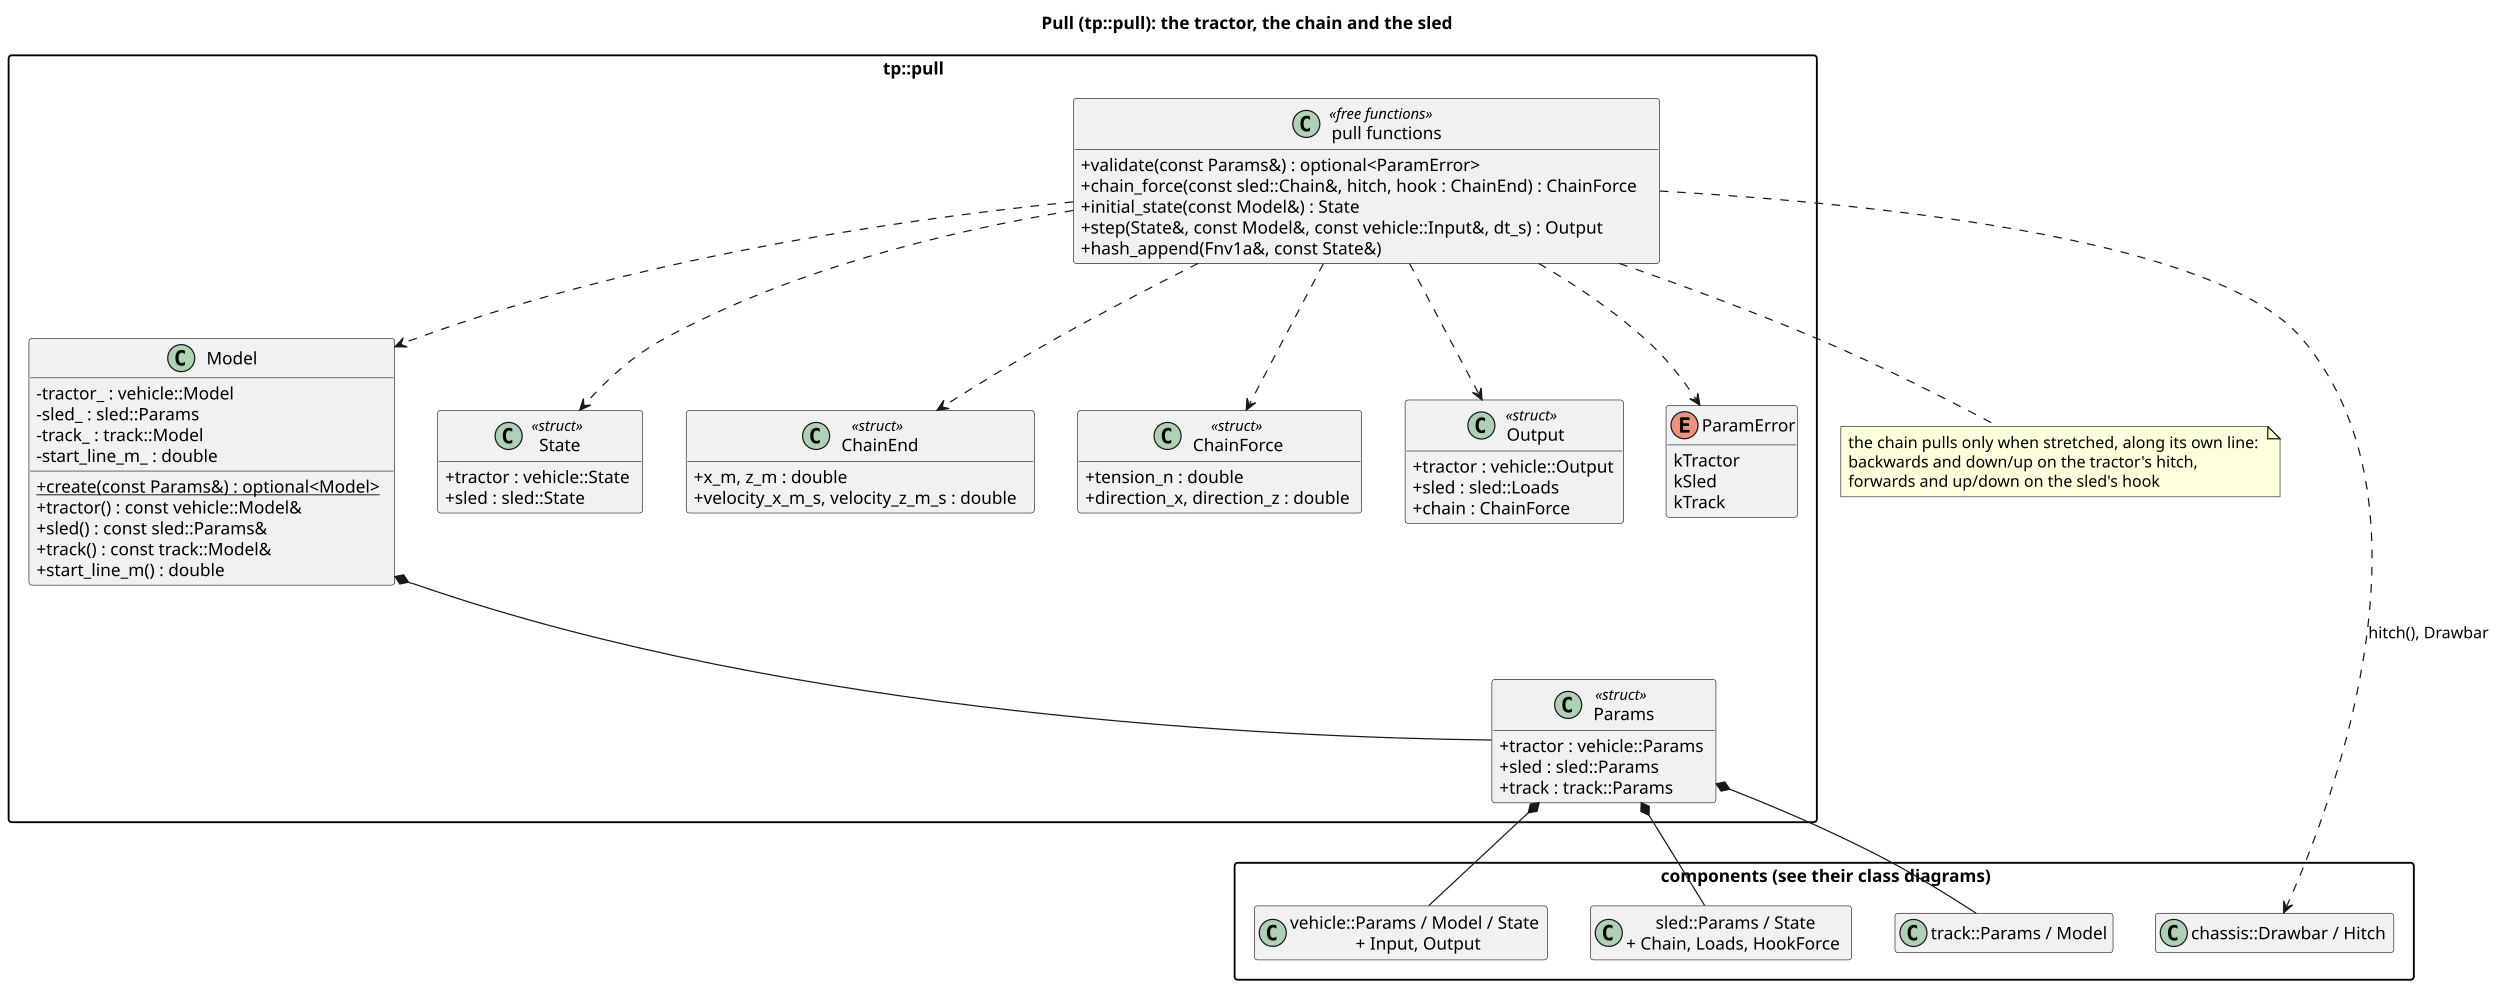
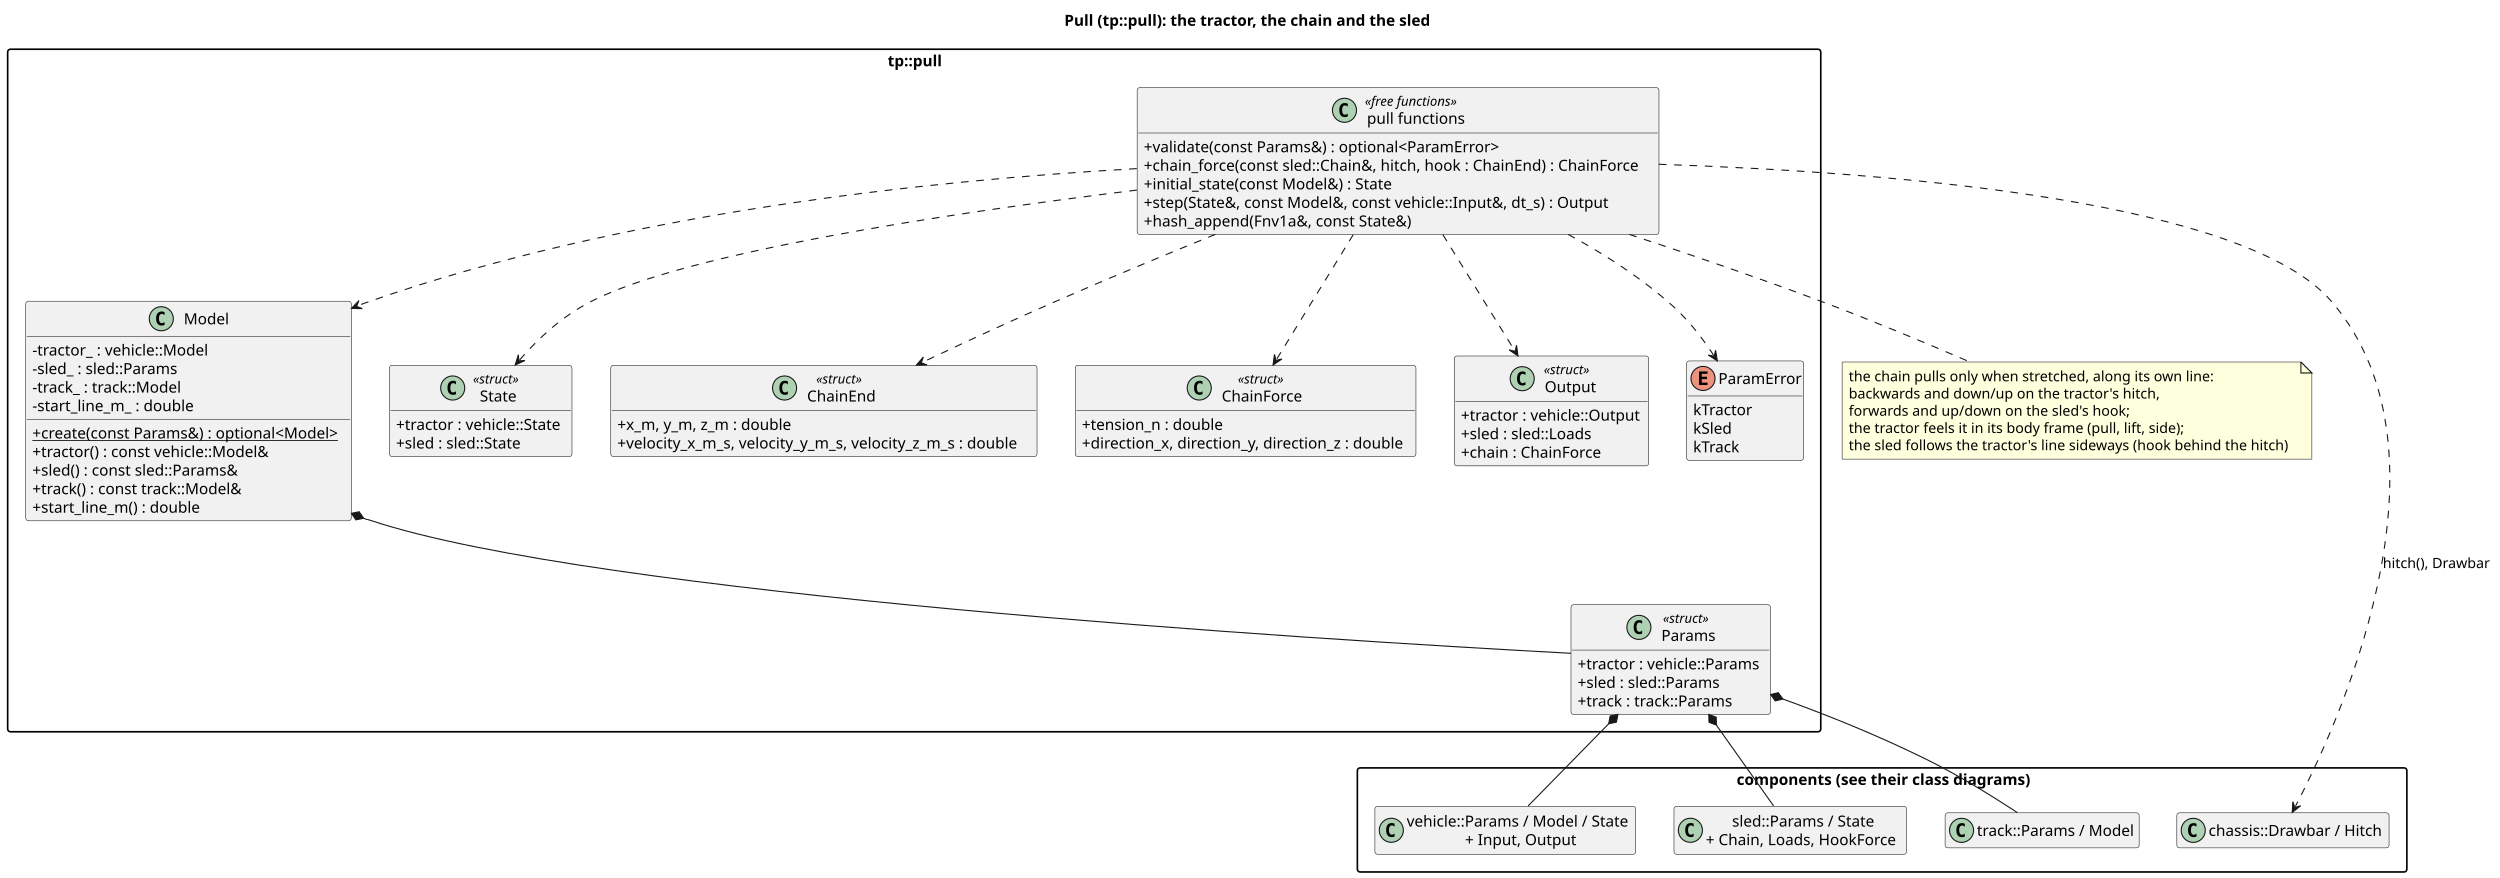
- <svg xmlns="http://www.w3.org/2000/svg" contentStyleType="text/css" height="801px" preserveAspectRatio="none" style="width:2031px;height:801px;background:#FFFFFF;" version="1.1" viewBox="0 0 2031 801" width="2031px" zoomAndPan="magnify">
+ <svg xmlns="http://www.w3.org/2000/svg" contentStyleType="text/css" height="801px" preserveAspectRatio="none" style="width:2282px;height:801px;background:#FFFFFF;" version="1.1" viewBox="0 0 2282 801" width="2282px" zoomAndPan="magnify">
  <defs />
  <g>
-     <text fill="#000000" font-family="sans-serif" font-size="14" font-weight="bold" lengthAdjust="spacing" textLength="325.452" x="846.001" y="23.562">Pull (tp::pull): the tractor, the chain and the sled</text>
+     <text fill="#000000" font-family="sans-serif" font-size="14" font-weight="bold" lengthAdjust="spacing" textLength="325.452" x="971.501" y="23.562">Pull (tp::pull): the tractor, the chain and the sled</text>
    <g id="cluster_components (see their class diagrams)">
-       <rect fill="none" height="95" rx="2.5" ry="2.5" style="stroke:#000000;stroke-width:1.5;" width="958" x="1003" y="700.939" />
-       <text fill="#000000" font-family="sans-serif" font-size="14" font-weight="bold" lengthAdjust="spacing" textLength="265.644" x="1349.178" y="716.502">components (see their class diagrams)</text>
+       <rect fill="none" height="95" rx="2.5" ry="2.5" style="stroke:#000000;stroke-width:1.5;" width="958" x="1239" y="700.939" />
+       <text fill="#000000" font-family="sans-serif" font-size="14" font-weight="bold" lengthAdjust="spacing" textLength="265.644" x="1585.178" y="716.502">components (see their class diagrams)</text>
    </g>
    <g id="cluster_tp::pull">
-       <rect fill="none" height="623" rx="2.5" ry="2.5" style="stroke:#000000;stroke-width:1.5;" width="1469" x="7" y="44.94" />
-       <text fill="#000000" font-family="sans-serif" font-size="14" font-weight="bold" lengthAdjust="spacing" textLength="48.433" x="717.284" y="60.502">tp::pull</text>
+       <rect fill="none" height="623" rx="2.5" ry="2.5" style="stroke:#000000;stroke-width:1.5;" width="1655" x="7" y="44.94" />
+       <text fill="#000000" font-family="sans-serif" font-size="14" font-weight="bold" lengthAdjust="spacing" textLength="48.433" x="810.284" y="60.502">tp::pull</text>
    </g>
    <g id="elem_Vehicle">
-       <rect codeLine="7" fill="#F1F1F1" height="43.879" id="Vehicle" rx="2.5" ry="2.5" style="stroke:#181818;stroke-width:0.5;" width="238.076" x="1019" y="735.939" />
-       <ellipse cx="1034" cy="757.879" fill="#ADD1B2" rx="11" ry="11" style="stroke:#181818;stroke-width:1.0;" />
-       <path d="M1036.969,763.519 Q1036.391,763.816 1035.75,763.957 Q1035.109,764.113 1034.406,764.113 Q1031.906,764.113 1030.578,762.473 Q1029.266,760.816 1029.266,757.691 Q1029.266,754.566 1030.578,752.91 Q1031.906,751.254 1034.406,751.254 Q1035.109,751.254 1035.75,751.41 Q1036.406,751.566 1036.969,751.863 L1036.969,754.582 Q1036.344,754.004 1035.75,753.738 Q1035.156,753.457 1034.531,753.457 Q1033.188,753.457 1032.5,754.535 Q1031.812,755.598 1031.812,757.691 Q1031.812,759.785 1032.5,760.863 Q1033.188,761.926 1034.531,761.926 Q1035.156,761.926 1035.75,761.66 Q1036.344,761.379 1036.969,760.801 L1036.969,763.519 Z " fill="#000000" />
-       <text fill="#000000" font-family="sans-serif" font-size="14" lengthAdjust="spacing" textLength="206.076" x="1048" y="754.502">vehicle::Params / Model / State</text>
-       <text fill="#000000" font-family="sans-serif" font-size="14" lengthAdjust="spacing" textLength="99.627" x="1101.225" y="771.441">+ Input, Output</text>
+       <rect codeLine="7" fill="#F1F1F1" height="43.879" id="Vehicle" rx="2.5" ry="2.5" style="stroke:#181818;stroke-width:0.5;" width="238.076" x="1255" y="735.939" />
+       <ellipse cx="1270" cy="757.879" fill="#ADD1B2" rx="11" ry="11" style="stroke:#181818;stroke-width:1.0;" />
+       <path d="M1272.969,763.519 Q1272.391,763.816 1271.75,763.957 Q1271.109,764.113 1270.406,764.113 Q1267.906,764.113 1266.578,762.473 Q1265.266,760.816 1265.266,757.691 Q1265.266,754.566 1266.578,752.91 Q1267.906,751.254 1270.406,751.254 Q1271.109,751.254 1271.75,751.41 Q1272.406,751.566 1272.969,751.863 L1272.969,754.582 Q1272.344,754.004 1271.75,753.738 Q1271.156,753.457 1270.531,753.457 Q1269.188,753.457 1268.5,754.535 Q1267.812,755.598 1267.812,757.691 Q1267.812,759.785 1268.5,760.863 Q1269.188,761.926 1270.531,761.926 Q1271.156,761.926 1271.75,761.66 Q1272.344,761.379 1272.969,760.801 L1272.969,763.519 Z " fill="#000000" />
+       <text fill="#000000" font-family="sans-serif" font-size="14" lengthAdjust="spacing" textLength="206.076" x="1284" y="754.502">vehicle::Params / Model / State</text>
+       <text fill="#000000" font-family="sans-serif" font-size="14" lengthAdjust="spacing" textLength="99.627" x="1337.225" y="771.441">+ Input, Output</text>
    </g>
    <g id="elem_Sled">
-       <rect codeLine="8" fill="#F1F1F1" height="43.879" id="Sled" rx="2.5" ry="2.5" style="stroke:#181818;stroke-width:0.5;" width="212.27" x="1292" y="735.939" />
-       <ellipse cx="1307" cy="757.879" fill="#ADD1B2" rx="11" ry="11" style="stroke:#181818;stroke-width:1.0;" />
-       <path d="M1309.969,763.519 Q1309.391,763.816 1308.75,763.957 Q1308.109,764.113 1307.406,764.113 Q1304.906,764.113 1303.578,762.473 Q1302.266,760.816 1302.266,757.691 Q1302.266,754.566 1303.578,752.91 Q1304.906,751.254 1307.406,751.254 Q1308.109,751.254 1308.75,751.41 Q1309.406,751.566 1309.969,751.863 L1309.969,754.582 Q1309.344,754.004 1308.75,753.738 Q1308.156,753.457 1307.531,753.457 Q1306.188,753.457 1305.5,754.535 Q1304.812,755.598 1304.812,757.691 Q1304.812,759.785 1305.5,760.863 Q1306.188,761.926 1307.531,761.926 Q1308.156,761.926 1308.75,761.66 Q1309.344,761.379 1309.969,760.801 L1309.969,763.519 Z " fill="#000000" />
-       <text fill="#000000" font-family="sans-serif" font-size="14" lengthAdjust="spacing" textLength="132.255" x="1345.008" y="754.502">sled::Params / State</text>
-       <text fill="#000000" font-family="sans-serif" font-size="14" lengthAdjust="spacing" textLength="180.27" x="1321" y="771.441">+ Chain, Loads, HookForce</text>
+       <rect codeLine="8" fill="#F1F1F1" height="43.879" id="Sled" rx="2.5" ry="2.5" style="stroke:#181818;stroke-width:0.5;" width="212.27" x="1528" y="735.939" />
+       <ellipse cx="1543" cy="757.879" fill="#ADD1B2" rx="11" ry="11" style="stroke:#181818;stroke-width:1.0;" />
+       <path d="M1545.969,763.519 Q1545.391,763.816 1544.75,763.957 Q1544.109,764.113 1543.406,764.113 Q1540.906,764.113 1539.578,762.473 Q1538.266,760.816 1538.266,757.691 Q1538.266,754.566 1539.578,752.91 Q1540.906,751.254 1543.406,751.254 Q1544.109,751.254 1544.75,751.41 Q1545.406,751.566 1545.969,751.863 L1545.969,754.582 Q1545.344,754.004 1544.75,753.738 Q1544.156,753.457 1543.531,753.457 Q1542.188,753.457 1541.5,754.535 Q1540.812,755.598 1540.812,757.691 Q1540.812,759.785 1541.5,760.863 Q1542.188,761.926 1543.531,761.926 Q1544.156,761.926 1544.75,761.66 Q1545.344,761.379 1545.969,760.801 L1545.969,763.519 Z " fill="#000000" />
+       <text fill="#000000" font-family="sans-serif" font-size="14" lengthAdjust="spacing" textLength="132.255" x="1581.008" y="754.502">sled::Params / State</text>
+       <text fill="#000000" font-family="sans-serif" font-size="14" lengthAdjust="spacing" textLength="180.27" x="1557" y="771.441">+ Chain, Loads, HookForce</text>
    </g>
    <g id="elem_Chassis">
-       <rect codeLine="9" fill="#F1F1F1" height="32" id="Chassis" rx="2.5" ry="2.5" style="stroke:#181818;stroke-width:0.5;" width="193.731" x="1751" y="741.939" />
-       <ellipse cx="1766" cy="757.939" fill="#ADD1B2" rx="11" ry="11" style="stroke:#181818;stroke-width:1.0;" />
-       <path d="M1768.969,763.58 Q1768.391,763.877 1767.75,764.018 Q1767.109,764.174 1766.406,764.174 Q1763.906,764.174 1762.578,762.533 Q1761.266,760.877 1761.266,757.752 Q1761.266,754.627 1762.578,752.971 Q1763.906,751.314 1766.406,751.314 Q1767.109,751.314 1767.75,751.471 Q1768.406,751.627 1768.969,751.924 L1768.969,754.643 Q1768.344,754.064 1767.75,753.799 Q1767.156,753.518 1766.531,753.518 Q1765.188,753.518 1764.5,754.596 Q1763.812,755.658 1763.812,757.752 Q1763.812,759.846 1764.5,760.924 Q1765.188,761.986 1766.531,761.986 Q1767.156,761.986 1767.75,761.721 Q1768.344,761.439 1768.969,760.861 L1768.969,763.58 Z " fill="#000000" />
-       <text fill="#000000" font-family="sans-serif" font-size="14" lengthAdjust="spacing" textLength="161.731" x="1780" y="763.032">chassis::Drawbar / Hitch</text>
+       <rect codeLine="9" fill="#F1F1F1" height="32" id="Chassis" rx="2.5" ry="2.5" style="stroke:#181818;stroke-width:0.5;" width="193.731" x="1987" y="741.939" />
+       <ellipse cx="2002" cy="757.939" fill="#ADD1B2" rx="11" ry="11" style="stroke:#181818;stroke-width:1.0;" />
+       <path d="M2004.969,763.58 Q2004.391,763.877 2003.75,764.018 Q2003.109,764.174 2002.406,764.174 Q1999.906,764.174 1998.578,762.533 Q1997.266,760.877 1997.266,757.752 Q1997.266,754.627 1998.578,752.971 Q1999.906,751.314 2002.406,751.314 Q2003.109,751.314 2003.75,751.471 Q2004.406,751.627 2004.969,751.924 L2004.969,754.643 Q2004.344,754.064 2003.75,753.799 Q2003.156,753.518 2002.531,753.518 Q2001.188,753.518 2000.5,754.596 Q1999.812,755.658 1999.812,757.752 Q1999.812,759.846 2000.5,760.924 Q2001.188,761.986 2002.531,761.986 Q2003.156,761.986 2003.75,761.721 Q2004.344,761.439 2004.969,760.861 L2004.969,763.58 Z " fill="#000000" />
+       <text fill="#000000" font-family="sans-serif" font-size="14" lengthAdjust="spacing" textLength="161.731" x="2016" y="763.032">chassis::Drawbar / Hitch</text>
    </g>
    <g id="elem_Track">
-       <rect codeLine="10" fill="#F1F1F1" height="32" id="Track" rx="2.5" ry="2.5" style="stroke:#181818;stroke-width:0.5;" width="177.134" x="1539.5" y="741.939" />
-       <ellipse cx="1554.5" cy="757.939" fill="#ADD1B2" rx="11" ry="11" style="stroke:#181818;stroke-width:1.0;" />
-       <path d="M1557.469,763.58 Q1556.891,763.877 1556.25,764.018 Q1555.609,764.174 1554.906,764.174 Q1552.406,764.174 1551.078,762.533 Q1549.766,760.877 1549.766,757.752 Q1549.766,754.627 1551.078,752.971 Q1552.406,751.314 1554.906,751.314 Q1555.609,751.314 1556.25,751.471 Q1556.906,751.627 1557.469,751.924 L1557.469,754.643 Q1556.844,754.064 1556.25,753.799 Q1555.656,753.518 1555.031,753.518 Q1553.688,753.518 1553,754.596 Q1552.312,755.658 1552.312,757.752 Q1552.312,759.846 1553,760.924 Q1553.688,761.986 1555.031,761.986 Q1555.656,761.986 1556.25,761.721 Q1556.844,761.439 1557.469,760.861 L1557.469,763.58 Z " fill="#000000" />
-       <text fill="#000000" font-family="sans-serif" font-size="14" lengthAdjust="spacing" textLength="145.134" x="1568.5" y="763.032">track::Params / Model</text>
+       <rect codeLine="10" fill="#F1F1F1" height="32" id="Track" rx="2.5" ry="2.5" style="stroke:#181818;stroke-width:0.5;" width="177.134" x="1775.5" y="741.939" />
+       <ellipse cx="1790.5" cy="757.939" fill="#ADD1B2" rx="11" ry="11" style="stroke:#181818;stroke-width:1.0;" />
+       <path d="M1793.469,763.58 Q1792.891,763.877 1792.25,764.018 Q1791.609,764.174 1790.906,764.174 Q1788.406,764.174 1787.078,762.533 Q1785.766,760.877 1785.766,757.752 Q1785.766,754.627 1787.078,752.971 Q1788.406,751.314 1790.906,751.314 Q1791.609,751.314 1792.25,751.471 Q1792.906,751.627 1793.469,751.924 L1793.469,754.643 Q1792.844,754.064 1792.25,753.799 Q1791.656,753.518 1791.031,753.518 Q1789.688,753.518 1789,754.596 Q1788.312,755.658 1788.312,757.752 Q1788.312,759.846 1789,760.924 Q1789.688,761.986 1791.031,761.986 Q1791.656,761.986 1792.25,761.721 Q1792.844,761.439 1793.469,760.861 L1793.469,763.58 Z " fill="#000000" />
+       <text fill="#000000" font-family="sans-serif" font-size="14" lengthAdjust="spacing" textLength="145.134" x="1804.5" y="763.032">track::Params / Model</text>
    </g>
    <g id="elem_Params">
-       <rect codeLine="14" fill="#F1F1F1" height="100.277" id="Params" rx="2.5" ry="2.5" style="stroke:#181818;stroke-width:0.5;" width="182.03" x="1212" y="551.939" />
-       <ellipse cx="1273.971" cy="572.669" fill="#ADD1B2" rx="11" ry="11" style="stroke:#181818;stroke-width:1.0;" />
-       <path d="M1276.94,578.31 Q1276.362,578.606 1275.721,578.747 Q1275.081,578.903 1274.377,578.903 Q1271.877,578.903 1270.549,577.263 Q1269.237,575.606 1269.237,572.481 Q1269.237,569.356 1270.549,567.7 Q1271.877,566.044 1274.377,566.044 Q1275.081,566.044 1275.721,566.2 Q1276.377,566.356 1276.94,566.653 L1276.94,569.372 Q1276.315,568.794 1275.721,568.528 Q1275.127,568.247 1274.502,568.247 Q1273.159,568.247 1272.471,569.325 Q1271.784,570.388 1271.784,572.481 Q1271.784,574.575 1272.471,575.653 Q1273.159,576.716 1274.502,576.716 Q1275.127,576.716 1275.721,576.45 Q1276.315,576.169 1276.94,575.591 L1276.94,578.31 Z " fill="#000000" />
-       <text fill="#000000" font-family="sans-serif" font-size="12" font-style="italic" lengthAdjust="spacing" textLength="46.676" x="1295.927" y="568.564">«struct»</text>
-       <text fill="#000000" font-family="sans-serif" font-size="14" lengthAdjust="spacing" textLength="49.588" x="1294.471" y="585.021">Params</text>
-       <line style="stroke:#181818;stroke-width:0.5;" x1="1213" x2="1393.03" y1="593.398" y2="593.398" />
-       <text fill="#000000" font-family="sans-serif" font-size="14" lengthAdjust="spacing" textLength="170.03" x="1218" y="610.961">+tractor : vehicle::Params</text>
-       <text fill="#000000" font-family="sans-serif" font-size="14" lengthAdjust="spacing" textLength="133.855" x="1218" y="627.9">+sled : sled::Params</text>
-       <text fill="#000000" font-family="sans-serif" font-size="14" lengthAdjust="spacing" textLength="145.612" x="1218" y="644.84">+track : track::Params</text>
+       <rect codeLine="14" fill="#F1F1F1" height="100.277" id="Params" rx="2.5" ry="2.5" style="stroke:#181818;stroke-width:0.5;" width="182.03" x="1434" y="551.939" />
+       <ellipse cx="1495.971" cy="572.669" fill="#ADD1B2" rx="11" ry="11" style="stroke:#181818;stroke-width:1.0;" />
+       <path d="M1498.94,578.31 Q1498.362,578.606 1497.721,578.747 Q1497.081,578.903 1496.377,578.903 Q1493.877,578.903 1492.549,577.263 Q1491.237,575.606 1491.237,572.481 Q1491.237,569.356 1492.549,567.7 Q1493.877,566.044 1496.377,566.044 Q1497.081,566.044 1497.721,566.2 Q1498.377,566.356 1498.94,566.653 L1498.94,569.372 Q1498.315,568.794 1497.721,568.528 Q1497.127,568.247 1496.502,568.247 Q1495.159,568.247 1494.471,569.325 Q1493.784,570.388 1493.784,572.481 Q1493.784,574.575 1494.471,575.653 Q1495.159,576.716 1496.502,576.716 Q1497.127,576.716 1497.721,576.45 Q1498.315,576.169 1498.94,575.591 L1498.94,578.31 Z " fill="#000000" />
+       <text fill="#000000" font-family="sans-serif" font-size="12" font-style="italic" lengthAdjust="spacing" textLength="46.676" x="1517.927" y="568.564">«struct»</text>
+       <text fill="#000000" font-family="sans-serif" font-size="14" lengthAdjust="spacing" textLength="49.588" x="1516.471" y="585.021">Params</text>
+       <line style="stroke:#181818;stroke-width:0.5;" x1="1435" x2="1615.03" y1="593.398" y2="593.398" />
+       <text fill="#000000" font-family="sans-serif" font-size="14" lengthAdjust="spacing" textLength="170.03" x="1440" y="610.961">+tractor : vehicle::Params</text>
+       <text fill="#000000" font-family="sans-serif" font-size="14" lengthAdjust="spacing" textLength="133.855" x="1440" y="627.9">+sled : sled::Params</text>
+       <text fill="#000000" font-family="sans-serif" font-size="14" lengthAdjust="spacing" textLength="145.612" x="1440" y="644.84">+track : track::Params</text>
    </g>
    <g id="elem_Model">
      <rect codeLine="19" fill="#F1F1F1" height="200.455" id="Model" rx="2.5" ry="2.5" style="stroke:#181818;stroke-width:0.5;" width="297.141" x="23.5" y="274.94" />
      <ellipse cx="147.237" cy="290.94" fill="#ADD1B2" rx="11" ry="11" style="stroke:#181818;stroke-width:1.0;" />
      <path d="M150.206,296.58 Q149.628,296.877 148.987,297.018 Q148.347,297.174 147.644,297.174 Q145.144,297.174 143.815,295.533 Q142.503,293.877 142.503,290.752 Q142.503,287.627 143.815,285.971 Q145.144,284.315 147.644,284.315 Q148.347,284.315 148.987,284.471 Q149.644,284.627 150.206,284.924 L150.206,287.643 Q149.581,287.065 148.987,286.799 Q148.394,286.518 147.769,286.518 Q146.425,286.518 145.737,287.596 Q145.05,288.658 145.05,290.752 Q145.05,292.846 145.737,293.924 Q146.425,294.986 147.769,294.986 Q148.394,294.986 148.987,294.721 Q149.581,294.44 150.206,293.861 L150.206,296.58 Z " fill="#000000" />
      <text fill="#000000" font-family="sans-serif" font-size="14" lengthAdjust="spacing" textLength="41.166" x="167.737" y="296.032">Model</text>
      <line style="stroke:#181818;stroke-width:0.5;" x1="24.5" x2="319.641" y1="306.94" y2="306.94" />
      <text fill="#000000" font-family="sans-serif" font-size="14" lengthAdjust="spacing" textLength="165.17" x="29.5" y="324.502">-tractor_ : vehicle::Model</text>
      <text fill="#000000" font-family="sans-serif" font-size="14" lengthAdjust="spacing" textLength="137.416" x="29.5" y="341.441">-sled_ : sled::Params</text>
      <text fill="#000000" font-family="sans-serif" font-size="14" lengthAdjust="spacing" textLength="140.752" x="29.5" y="358.381">-track_ : track::Model</text>
      <text fill="#000000" font-family="sans-serif" font-size="14" lengthAdjust="spacing" textLength="148.032" x="29.5" y="375.32">-start_line_m_ : double</text>
      <line style="stroke:#181818;stroke-width:0.5;" x1="24.5" x2="319.641" y1="382.697" y2="382.697" />
      <text fill="#000000" font-family="sans-serif" font-size="14" lengthAdjust="spacing" text-decoration="underline" textLength="285.141" x="29.5" y="400.26">+create(const Params&amp;) : optional&lt;Model&gt;</text>
      <text fill="#000000" font-family="sans-serif" font-size="14" lengthAdjust="spacing" textLength="221.409" x="29.5" y="417.199">+tractor() : const vehicle::Model&amp;</text>
      <text fill="#000000" font-family="sans-serif" font-size="14" lengthAdjust="spacing" textLength="193.655" x="29.5" y="434.139">+sled() : const sled::Params&amp;</text>
      <text fill="#000000" font-family="sans-serif" font-size="14" lengthAdjust="spacing" textLength="196.991" x="29.5" y="451.078">+track() : const track::Model&amp;</text>
      <text fill="#000000" font-family="sans-serif" font-size="14" lengthAdjust="spacing" textLength="154.684" x="29.5" y="468.018">+start_line_m() : double</text>
    </g>
    <g id="elem_State">
      <rect codeLine="30" fill="#F1F1F1" height="83.338" id="State" rx="2.5" ry="2.5" style="stroke:#181818;stroke-width:0.5;" width="166.608" x="355.5" y="333.44" />
      <ellipse cx="413.216" cy="354.169" fill="#ADD1B2" rx="11" ry="11" style="stroke:#181818;stroke-width:1.0;" />
      <path d="M416.185,359.81 Q415.607,360.106 414.966,360.247 Q414.326,360.403 413.623,360.403 Q411.123,360.403 409.794,358.763 Q408.482,357.106 408.482,353.981 Q408.482,350.856 409.794,349.2 Q411.123,347.544 413.623,347.544 Q414.326,347.544 414.966,347.7 Q415.623,347.856 416.185,348.153 L416.185,350.872 Q415.56,350.294 414.966,350.028 Q414.373,349.747 413.748,349.747 Q412.404,349.747 411.716,350.825 Q411.029,351.888 411.029,353.981 Q411.029,356.075 411.716,357.153 Q412.404,358.216 413.748,358.216 Q414.373,358.216 414.966,357.95 Q415.56,357.669 416.185,357.091 L416.185,359.81 Z " fill="#000000" />
      <text fill="#000000" font-family="sans-serif" font-size="12" font-style="italic" lengthAdjust="spacing" textLength="46.676" x="431.716" y="350.065">«struct»</text>
      <text fill="#000000" font-family="sans-serif" font-size="14" lengthAdjust="spacing" textLength="34.166" x="437.971" y="366.522">State</text>
      <line style="stroke:#181818;stroke-width:0.5;" x1="356.5" x2="521.108" y1="374.898" y2="374.898" />
      <text fill="#000000" font-family="sans-serif" font-size="14" lengthAdjust="spacing" textLength="154.608" x="361.5" y="392.461">+tractor : vehicle::State</text>
      <text fill="#000000" font-family="sans-serif" font-size="14" lengthAdjust="spacing" textLength="118.433" x="361.5" y="409.4">+sled : sled::State</text>
    </g>
    <g id="elem_ChainEnd">
-       <rect codeLine="34" fill="#F1F1F1" height="83.338" id="ChainEnd" rx="2.5" ry="2.5" style="stroke:#181818;stroke-width:0.5;" width="282.806" x="557.5" y="333.44" />
-       <ellipse cx="663.009" cy="354.169" fill="#ADD1B2" rx="11" ry="11" style="stroke:#181818;stroke-width:1.0;" />
-       <path d="M665.978,359.81 Q665.4,360.106 664.759,360.247 Q664.119,360.403 663.415,360.403 Q660.915,360.403 659.587,358.763 Q658.275,357.106 658.275,353.981 Q658.275,350.856 659.587,349.2 Q660.915,347.544 663.415,347.544 Q664.119,347.544 664.759,347.7 Q665.415,347.856 665.978,348.153 L665.978,350.872 Q665.353,350.294 664.759,350.028 Q664.165,349.747 663.54,349.747 Q662.197,349.747 661.509,350.825 Q660.822,351.888 660.822,353.981 Q660.822,356.075 661.509,357.153 Q662.197,358.216 663.54,358.216 Q664.165,358.216 664.759,357.95 Q665.353,357.669 665.978,357.091 L665.978,359.81 Z " fill="#000000" />
-       <text fill="#000000" font-family="sans-serif" font-size="12" font-style="italic" lengthAdjust="spacing" textLength="46.676" x="691.815" y="350.065">«struct»</text>
-       <text fill="#000000" font-family="sans-serif" font-size="14" lengthAdjust="spacing" textLength="63.287" x="683.509" y="366.522">ChainEnd</text>
-       <line style="stroke:#181818;stroke-width:0.5;" x1="558.5" x2="839.306" y1="374.898" y2="374.898" />
-       <text fill="#000000" font-family="sans-serif" font-size="14" lengthAdjust="spacing" textLength="127.183" x="563.5" y="392.461">+x_m, z_m : double</text>
-       <text fill="#000000" font-family="sans-serif" font-size="14" lengthAdjust="spacing" textLength="270.806" x="563.5" y="409.4">+velocity_x_m_s, velocity_z_m_s : double</text>
+       <rect codeLine="34" fill="#F1F1F1" height="83.338" id="ChainEnd" rx="2.5" ry="2.5" style="stroke:#181818;stroke-width:0.5;" width="389.104" x="557.5" y="333.44" />
+       <ellipse cx="716.159" cy="354.169" fill="#ADD1B2" rx="11" ry="11" style="stroke:#181818;stroke-width:1.0;" />
+       <path d="M719.127,359.81 Q718.549,360.106 717.909,360.247 Q717.268,360.403 716.565,360.403 Q714.065,360.403 712.737,358.763 Q711.424,357.106 711.424,353.981 Q711.424,350.856 712.737,349.2 Q714.065,347.544 716.565,347.544 Q717.268,347.544 717.909,347.7 Q718.565,347.856 719.127,348.153 L719.127,350.872 Q718.502,350.294 717.909,350.028 Q717.315,349.747 716.69,349.747 Q715.346,349.747 714.659,350.825 Q713.971,351.888 713.971,353.981 Q713.971,356.075 714.659,357.153 Q715.346,358.216 716.69,358.216 Q717.315,358.216 717.909,357.95 Q718.502,357.669 719.127,357.091 L719.127,359.81 Z " fill="#000000" />
+       <text fill="#000000" font-family="sans-serif" font-size="12" font-style="italic" lengthAdjust="spacing" textLength="46.676" x="744.964" y="350.065">«struct»</text>
+       <text fill="#000000" font-family="sans-serif" font-size="14" lengthAdjust="spacing" textLength="63.287" x="736.659" y="366.522">ChainEnd</text>
+       <line style="stroke:#181818;stroke-width:0.5;" x1="558.5" x2="945.605" y1="374.898" y2="374.898" />
+       <text fill="#000000" font-family="sans-serif" font-size="14" lengthAdjust="spacing" textLength="161.67" x="563.5" y="392.461">+x_m, y_m, z_m : double</text>
+       <text fill="#000000" font-family="sans-serif" font-size="14" lengthAdjust="spacing" textLength="377.104" x="563.5" y="409.4">+velocity_x_m_s, velocity_y_m_s, velocity_z_m_s : double</text>
    </g>
    <g id="elem_ChainForce">
-       <rect codeLine="38" fill="#F1F1F1" height="83.338" id="ChainForce" rx="2.5" ry="2.5" style="stroke:#181818;stroke-width:0.5;" width="230.716" x="875.5" y="333.44" />
-       <ellipse cx="948.549" cy="354.169" fill="#ADD1B2" rx="11" ry="11" style="stroke:#181818;stroke-width:1.0;" />
-       <path d="M951.518,359.81 Q950.939,360.106 950.299,360.247 Q949.658,360.403 948.955,360.403 Q946.455,360.403 945.127,358.763 Q943.814,357.106 943.814,353.981 Q943.814,350.856 945.127,349.2 Q946.455,347.544 948.955,347.544 Q949.658,347.544 950.299,347.7 Q950.955,347.856 951.518,348.153 L951.518,350.872 Q950.893,350.294 950.299,350.028 Q949.705,349.747 949.08,349.747 Q947.736,349.747 947.049,350.825 Q946.361,351.888 946.361,353.981 Q946.361,356.075 947.049,357.153 Q947.736,358.216 949.08,358.216 Q949.705,358.216 950.299,357.95 Q950.893,357.669 951.518,357.091 L951.518,359.81 Z " fill="#000000" />
-       <text fill="#000000" font-family="sans-serif" font-size="12" font-style="italic" lengthAdjust="spacing" textLength="46.676" x="983.77" y="350.065">«struct»</text>
-       <text fill="#000000" font-family="sans-serif" font-size="14" lengthAdjust="spacing" textLength="76.118" x="969.049" y="366.522">ChainForce</text>
-       <line style="stroke:#181818;stroke-width:0.5;" x1="876.5" x2="1105.216" y1="374.898" y2="374.898" />
-       <text fill="#000000" font-family="sans-serif" font-size="14" lengthAdjust="spacing" textLength="129.657" x="881.5" y="392.461">+tension_n : double</text>
-       <text fill="#000000" font-family="sans-serif" font-size="14" lengthAdjust="spacing" textLength="218.716" x="881.5" y="409.4">+direction_x, direction_z : double</text>
+       <rect codeLine="38" fill="#F1F1F1" height="83.338" id="ChainForce" rx="2.5" ry="2.5" style="stroke:#181818;stroke-width:0.5;" width="310.97" x="981.5" y="333.44" />
+       <ellipse cx="1094.676" cy="354.169" fill="#ADD1B2" rx="11" ry="11" style="stroke:#181818;stroke-width:1.0;" />
+       <path d="M1097.645,359.81 Q1097.066,360.106 1096.426,360.247 Q1095.785,360.403 1095.082,360.403 Q1092.582,360.403 1091.254,358.763 Q1089.941,357.106 1089.941,353.981 Q1089.941,350.856 1091.254,349.2 Q1092.582,347.544 1095.082,347.544 Q1095.785,347.544 1096.426,347.7 Q1097.082,347.856 1097.645,348.153 L1097.645,350.872 Q1097.02,350.294 1096.426,350.028 Q1095.832,349.747 1095.207,349.747 Q1093.863,349.747 1093.176,350.825 Q1092.488,351.888 1092.488,353.981 Q1092.488,356.075 1093.176,357.153 Q1093.863,358.216 1095.207,358.216 Q1095.832,358.216 1096.426,357.95 Q1097.02,357.669 1097.645,357.091 L1097.645,359.81 Z " fill="#000000" />
+       <text fill="#000000" font-family="sans-serif" font-size="12" font-style="italic" lengthAdjust="spacing" textLength="46.676" x="1129.897" y="350.065">«struct»</text>
+       <text fill="#000000" font-family="sans-serif" font-size="14" lengthAdjust="spacing" textLength="76.118" x="1115.176" y="366.522">ChainForce</text>
+       <line style="stroke:#181818;stroke-width:0.5;" x1="982.5" x2="1291.47" y1="374.898" y2="374.898" />
+       <text fill="#000000" font-family="sans-serif" font-size="14" lengthAdjust="spacing" textLength="129.657" x="987.5" y="392.461">+tension_n : double</text>
+       <text fill="#000000" font-family="sans-serif" font-size="14" lengthAdjust="spacing" textLength="298.97" x="987.5" y="409.4">+direction_x, direction_y, direction_z : double</text>
    </g>
    <g id="elem_Output">
-       <rect codeLine="42" fill="#F1F1F1" height="100.277" id="Output" rx="2.5" ry="2.5" style="stroke:#181818;stroke-width:0.5;" width="177.436" x="1141.5" y="324.94" />
-       <ellipse cx="1203.471" cy="345.669" fill="#ADD1B2" rx="11" ry="11" style="stroke:#181818;stroke-width:1.0;" />
-       <path d="M1206.44,351.31 Q1205.862,351.606 1205.221,351.747 Q1204.581,351.903 1203.877,351.903 Q1201.377,351.903 1200.049,350.263 Q1198.737,348.606 1198.737,345.481 Q1198.737,342.356 1200.049,340.7 Q1201.377,339.044 1203.877,339.044 Q1204.581,339.044 1205.221,339.2 Q1205.877,339.356 1206.44,339.653 L1206.44,342.372 Q1205.815,341.794 1205.221,341.528 Q1204.627,341.247 1204.002,341.247 Q1202.659,341.247 1201.971,342.325 Q1201.284,343.388 1201.284,345.481 Q1201.284,347.575 1201.971,348.653 Q1202.659,349.716 1204.002,349.716 Q1204.627,349.716 1205.221,349.45 Q1205.815,349.169 1206.44,348.591 L1206.44,351.31 Z " fill="#000000" />
-       <text fill="#000000" font-family="sans-serif" font-size="12" font-style="italic" lengthAdjust="spacing" textLength="46.676" x="1223.13" y="341.565">«struct»</text>
-       <text fill="#000000" font-family="sans-serif" font-size="14" lengthAdjust="spacing" textLength="44.994" x="1223.971" y="358.022">Output</text>
-       <line style="stroke:#181818;stroke-width:0.5;" x1="1142.5" x2="1317.937" y1="366.398" y2="366.398" />
-       <text fill="#000000" font-family="sans-serif" font-size="14" lengthAdjust="spacing" textLength="165.436" x="1147.5" y="383.961">+tractor : vehicle::Output</text>
-       <text fill="#000000" font-family="sans-serif" font-size="14" lengthAdjust="spacing" textLength="124.4" x="1147.5" y="400.9">+sled : sled::Loads</text>
-       <text fill="#000000" font-family="sans-serif" font-size="14" lengthAdjust="spacing" textLength="133.089" x="1147.5" y="417.84">+chain : ChainForce</text>
+       <rect codeLine="42" fill="#F1F1F1" height="100.277" id="Output" rx="2.5" ry="2.5" style="stroke:#181818;stroke-width:0.5;" width="177.436" x="1327.5" y="324.94" />
+       <ellipse cx="1389.471" cy="345.669" fill="#ADD1B2" rx="11" ry="11" style="stroke:#181818;stroke-width:1.0;" />
+       <path d="M1392.44,351.31 Q1391.862,351.606 1391.221,351.747 Q1390.581,351.903 1389.877,351.903 Q1387.377,351.903 1386.049,350.263 Q1384.737,348.606 1384.737,345.481 Q1384.737,342.356 1386.049,340.7 Q1387.377,339.044 1389.877,339.044 Q1390.581,339.044 1391.221,339.2 Q1391.877,339.356 1392.44,339.653 L1392.44,342.372 Q1391.815,341.794 1391.221,341.528 Q1390.627,341.247 1390.002,341.247 Q1388.659,341.247 1387.971,342.325 Q1387.284,343.388 1387.284,345.481 Q1387.284,347.575 1387.971,348.653 Q1388.659,349.716 1390.002,349.716 Q1390.627,349.716 1391.221,349.45 Q1391.815,349.169 1392.44,348.591 L1392.44,351.31 Z " fill="#000000" />
+       <text fill="#000000" font-family="sans-serif" font-size="12" font-style="italic" lengthAdjust="spacing" textLength="46.676" x="1409.13" y="341.565">«struct»</text>
+       <text fill="#000000" font-family="sans-serif" font-size="14" lengthAdjust="spacing" textLength="44.994" x="1409.971" y="358.022">Output</text>
+       <line style="stroke:#181818;stroke-width:0.5;" x1="1328.5" x2="1503.937" y1="366.398" y2="366.398" />
+       <text fill="#000000" font-family="sans-serif" font-size="14" lengthAdjust="spacing" textLength="165.436" x="1333.5" y="383.961">+tractor : vehicle::Output</text>
+       <text fill="#000000" font-family="sans-serif" font-size="14" lengthAdjust="spacing" textLength="124.4" x="1333.5" y="400.9">+sled : sled::Loads</text>
+       <text fill="#000000" font-family="sans-serif" font-size="14" lengthAdjust="spacing" textLength="133.089" x="1333.5" y="417.84">+chain : ChainForce</text>
    </g>
    <g id="elem_ParamError">
-       <rect codeLine="47" fill="#F1F1F1" height="90.818" id="ParamError" rx="2.5" ry="2.5" style="stroke:#181818;stroke-width:0.5;" width="106.819" x="1353.5" y="329.44" />
-       <ellipse cx="1368.5" cy="345.44" fill="#EB937F" rx="11" ry="11" style="stroke:#181818;stroke-width:1.0;" />
-       <path d="M1372.609,351.44 L1364.891,351.44 L1364.891,339.049 L1372.609,339.049 L1372.609,341.205 L1367.344,341.205 L1367.344,343.877 L1372.109,343.877 L1372.109,346.033 L1367.344,346.033 L1367.344,349.283 L1372.609,349.283 L1372.609,351.44 Z " fill="#000000" />
-       <text fill="#000000" font-family="sans-serif" font-size="14" lengthAdjust="spacing" textLength="74.819" x="1382.5" y="350.532">ParamError</text>
-       <line style="stroke:#181818;stroke-width:0.5;" x1="1354.5" x2="1459.319" y1="361.44" y2="361.44" />
-       <text fill="#000000" font-family="sans-serif" font-size="14" lengthAdjust="spacing" textLength="56.096" x="1359.5" y="379.002">kTractor</text>
-       <text fill="#000000" font-family="sans-serif" font-size="14" lengthAdjust="spacing" textLength="36.791" x="1359.5" y="395.941">kSled</text>
-       <text fill="#000000" font-family="sans-serif" font-size="14" lengthAdjust="spacing" textLength="45.534" x="1359.5" y="412.881">kTrack</text>
+       <rect codeLine="47" fill="#F1F1F1" height="90.818" id="ParamError" rx="2.5" ry="2.5" style="stroke:#181818;stroke-width:0.5;" width="106.819" x="1539.5" y="329.44" />
+       <ellipse cx="1554.5" cy="345.44" fill="#EB937F" rx="11" ry="11" style="stroke:#181818;stroke-width:1.0;" />
+       <path d="M1558.609,351.44 L1550.891,351.44 L1550.891,339.049 L1558.609,339.049 L1558.609,341.205 L1553.344,341.205 L1553.344,343.877 L1558.109,343.877 L1558.109,346.033 L1553.344,346.033 L1553.344,349.283 L1558.609,349.283 L1558.609,351.44 Z " fill="#000000" />
+       <text fill="#000000" font-family="sans-serif" font-size="14" lengthAdjust="spacing" textLength="74.819" x="1568.5" y="350.532">ParamError</text>
+       <line style="stroke:#181818;stroke-width:0.5;" x1="1540.5" x2="1645.319" y1="361.44" y2="361.44" />
+       <text fill="#000000" font-family="sans-serif" font-size="14" lengthAdjust="spacing" textLength="56.096" x="1545.5" y="379.002">kTractor</text>
+       <text fill="#000000" font-family="sans-serif" font-size="14" lengthAdjust="spacing" textLength="36.791" x="1545.5" y="395.941">kSled</text>
+       <text fill="#000000" font-family="sans-serif" font-size="14" lengthAdjust="spacing" textLength="45.534" x="1545.5" y="412.881">kTrack</text>
    </g>
    <g id="elem_PullFns">
-       <rect codeLine="52" fill="#F1F1F1" height="134.156" id="PullFns" rx="2.5" ry="2.5" style="stroke:#181818;stroke-width:0.5;" width="476.304" x="872" y="79.939" />
-       <ellipse cx="1061.239" cy="100.669" fill="#ADD1B2" rx="11" ry="11" style="stroke:#181818;stroke-width:1.0;" />
-       <path d="M1064.208,106.31 Q1063.63,106.606 1062.989,106.747 Q1062.349,106.903 1061.646,106.903 Q1059.146,106.903 1057.817,105.263 Q1056.505,103.606 1056.505,100.481 Q1056.505,97.356 1057.817,95.7 Q1059.146,94.044 1061.646,94.044 Q1062.349,94.044 1062.989,94.2 Q1063.646,94.356 1064.208,94.653 L1064.208,97.372 Q1063.583,96.794 1062.989,96.528 Q1062.396,96.247 1061.771,96.247 Q1060.427,96.247 1059.739,97.325 Q1059.052,98.388 1059.052,100.481 Q1059.052,102.575 1059.739,103.653 Q1060.427,104.716 1061.771,104.716 Q1062.396,104.716 1062.989,104.45 Q1063.583,104.169 1064.208,103.591 L1064.208,106.31 Z " fill="#000000" />
-       <text fill="#000000" font-family="sans-serif" font-size="12" font-style="italic" lengthAdjust="spacing" textLength="93.188" x="1079.808" y="96.564">«free functions»</text>
-       <text fill="#000000" font-family="sans-serif" font-size="14" lengthAdjust="spacing" textLength="89.325" x="1081.739" y="113.022">pull functions</text>
-       <line style="stroke:#181818;stroke-width:0.5;" x1="873" x2="1347.304" y1="121.398" y2="121.398" />
-       <text fill="#000000" font-family="sans-serif" font-size="14" lengthAdjust="spacing" textLength="328.446" x="878" y="138.961">+validate(const Params&amp;) : optional&lt;ParamError&gt;</text>
-       <text fill="#000000" font-family="sans-serif" font-size="14" lengthAdjust="spacing" textLength="464.304" x="878" y="155.9">+chain_force(const sled::Chain&amp;, hitch, hook : ChainEnd) : ChainForce</text>
-       <text fill="#000000" font-family="sans-serif" font-size="14" lengthAdjust="spacing" textLength="229.537" x="878" y="172.84">+initial_state(const Model&amp;) : State</text>
-       <text fill="#000000" font-family="sans-serif" font-size="14" lengthAdjust="spacing" textLength="428.224" x="878" y="189.779">+step(State&amp;, const Model&amp;, const vehicle::Input&amp;, dt_s) : Output</text>
-       <text fill="#000000" font-family="sans-serif" font-size="14" lengthAdjust="spacing" textLength="246.381" x="878" y="206.719">+hash_append(Fnv1a&amp;, const State&amp;)</text>
+       <rect codeLine="52" fill="#F1F1F1" height="134.156" id="PullFns" rx="2.5" ry="2.5" style="stroke:#181818;stroke-width:0.5;" width="476.304" x="1038" y="79.939" />
+       <ellipse cx="1227.239" cy="100.669" fill="#ADD1B2" rx="11" ry="11" style="stroke:#181818;stroke-width:1.0;" />
+       <path d="M1230.208,106.31 Q1229.63,106.606 1228.989,106.747 Q1228.349,106.903 1227.646,106.903 Q1225.146,106.903 1223.817,105.263 Q1222.505,103.606 1222.505,100.481 Q1222.505,97.356 1223.817,95.7 Q1225.146,94.044 1227.646,94.044 Q1228.349,94.044 1228.989,94.2 Q1229.646,94.356 1230.208,94.653 L1230.208,97.372 Q1229.583,96.794 1228.989,96.528 Q1228.396,96.247 1227.771,96.247 Q1226.427,96.247 1225.739,97.325 Q1225.052,98.388 1225.052,100.481 Q1225.052,102.575 1225.739,103.653 Q1226.427,104.716 1227.771,104.716 Q1228.396,104.716 1228.989,104.45 Q1229.583,104.169 1230.208,103.591 L1230.208,106.31 Z " fill="#000000" />
+       <text fill="#000000" font-family="sans-serif" font-size="12" font-style="italic" lengthAdjust="spacing" textLength="93.188" x="1245.808" y="96.564">«free functions»</text>
+       <text fill="#000000" font-family="sans-serif" font-size="14" lengthAdjust="spacing" textLength="89.325" x="1247.739" y="113.022">pull functions</text>
+       <line style="stroke:#181818;stroke-width:0.5;" x1="1039" x2="1513.304" y1="121.398" y2="121.398" />
+       <text fill="#000000" font-family="sans-serif" font-size="14" lengthAdjust="spacing" textLength="328.446" x="1044" y="138.961">+validate(const Params&amp;) : optional&lt;ParamError&gt;</text>
+       <text fill="#000000" font-family="sans-serif" font-size="14" lengthAdjust="spacing" textLength="464.304" x="1044" y="155.9">+chain_force(const sled::Chain&amp;, hitch, hook : ChainEnd) : ChainForce</text>
+       <text fill="#000000" font-family="sans-serif" font-size="14" lengthAdjust="spacing" textLength="229.537" x="1044" y="172.84">+initial_state(const Model&amp;) : State</text>
+       <text fill="#000000" font-family="sans-serif" font-size="14" lengthAdjust="spacing" textLength="428.224" x="1044" y="189.779">+step(State&amp;, const Model&amp;, const vehicle::Input&amp;, dt_s) : Output</text>
+       <text fill="#000000" font-family="sans-serif" font-size="14" lengthAdjust="spacing" textLength="246.381" x="1044" y="206.719">+hash_append(Fnv1a&amp;, const State&amp;)</text>
    </g>
    <g id="elem_GMN27">
-       <path d="M1495.5,346.44 L1495.5,403.628 L1852.304,403.628 L1852.304,356.44 L1842.304,346.44 L1495.5,346.44 " fill="#FEFFDD" style="stroke:#181818;stroke-width:0.5;" />
-       <path d="M1842.304,346.44 L1842.304,356.44 L1852.304,356.44 L1842.304,346.44 " fill="#FEFFDD" style="stroke:#181818;stroke-width:1.0;" />
-       <text fill="#000000" font-family="sans-serif" font-size="13" lengthAdjust="spacing" textLength="335.804" x="1501.5" y="364.033">the chain pulls only when stretched, along its own line:</text>
-       <text fill="#000000" font-family="sans-serif" font-size="13" lengthAdjust="spacing" textLength="287.276" x="1501.5" y="379.763">backwards and down/up on the tractor's hitch,</text>
-       <text fill="#000000" font-family="sans-serif" font-size="13" lengthAdjust="spacing" textLength="256.153" x="1501.5" y="395.492">forwards and up/down on the sled's hook</text>
+       <path d="M1681.5,330.44 L1681.5,419.087 L2110.267,419.087 L2110.267,340.44 L2100.267,330.44 L1681.5,330.44 " fill="#FEFFDD" style="stroke:#181818;stroke-width:0.5;" />
+       <path d="M2100.267,330.44 L2100.267,340.44 L2110.267,340.44 L2100.267,330.44 " fill="#FEFFDD" style="stroke:#181818;stroke-width:1.0;" />
+       <text fill="#000000" font-family="sans-serif" font-size="13" lengthAdjust="spacing" textLength="335.804" x="1687.5" y="348.033">the chain pulls only when stretched, along its own line:</text>
+       <text fill="#000000" font-family="sans-serif" font-size="13" lengthAdjust="spacing" textLength="287.276" x="1687.5" y="363.763">backwards and down/up on the tractor's hitch,</text>
+       <text fill="#000000" font-family="sans-serif" font-size="13" lengthAdjust="spacing" textLength="260.076" x="1687.5" y="379.492">forwards and up/down on the sled's hook;</text>
+       <text fill="#000000" font-family="sans-serif" font-size="13" lengthAdjust="spacing" textLength="310.115" x="1687.5" y="395.222">the tractor feels it in its body frame (pull, lift, side);</text>
+       <text fill="#000000" font-family="sans-serif" font-size="13" lengthAdjust="spacing" textLength="407.767" x="1687.5" y="410.951">the sled follows the tractor's line sideways (hook behind the hitch)</text>
    </g>
    <g id="link_Model_Params">
-       <path codeLine="59" d="M331.95,472.993 C337.66,475.353 332.29,472.959 338,474.94 C645.69,581.639 1037.1,599.09 1211.73,601.21 " fill="none" id="Model-backto-Params" style="stroke:#181818;stroke-width:1.0;" />
-       <polygon fill="#181818" points="320.86,468.409,324.877,474.398,331.95,472.993,327.933,467.005,320.86,468.409" style="stroke:#181818;stroke-width:1.0;" />
+       <path codeLine="59" d="M331.93,473.076 C337.66,475.386 332.27,473.029 338,474.94 C541.6,542.809 1192.77,583.34 1433.99,596.34 " fill="none" id="Model-backto-Params" style="stroke:#181818;stroke-width:1.0;" />
+       <polygon fill="#181818" points="320.8,468.589,324.869,474.543,331.93,473.076,327.86,467.123,320.8,468.589" style="stroke:#181818;stroke-width:1.0;" />
    </g>
    <g id="link_PullFns_Model">
-       <path codeLine="60" d="M871.92,163.959 C716.26,180 510.55,211.88 338,274.94 C332.33,277.01 332.144,276.915 326.454,279.355 " fill="none" id="PullFns-to-Model" style="stroke:#181818;stroke-width:1.0;stroke-dasharray:7.0,7.0;" />
-       <polygon fill="#181818" points="320.94,281.719,330.788,281.849,325.535,279.749,327.635,274.496,320.94,281.719" style="stroke:#181818;stroke-width:1.0;" />
+       <path codeLine="60" d="M1037.64,153.899 C844.29,164.899 567.21,194.85 338,274.94 C332.3,276.93 332.118,276.821 326.408,279.201 " fill="none" id="PullFns-to-Model" style="stroke:#181818;stroke-width:1.0;stroke-dasharray:7.0,7.0;" />
+       <polygon fill="#181818" points="320.87,281.51,330.716,281.739,325.485,279.586,327.638,274.355,320.87,281.51" style="stroke:#181818;stroke-width:1.0;" />
    </g>
    <g id="link_PullFns_State">
-       <path codeLine="61" d="M871.84,170.98 C765.45,188.649 641.47,219.859 540,274.94 C513.46,289.349 493.082,308.271 474.942,328.721 " fill="none" id="PullFns-to-State" style="stroke:#181818;stroke-width:1.0;stroke-dasharray:7.0,7.0;" />
-       <polygon fill="#181818" points="470.96,333.209,479.925,329.131,474.278,329.469,473.94,323.822,470.96,333.209" style="stroke:#181818;stroke-width:1.0;" />
+       <path codeLine="61" d="M1037.78,173.5 C856.88,195.78 625.2,231.329 540,274.94 C512.9,288.81 492.297,307.951 474.197,328.671 " fill="none" id="PullFns-to-State" style="stroke:#181818;stroke-width:1.0;stroke-dasharray:7.0,7.0;" />
+       <polygon fill="#181818" points="470.25,333.19,479.183,329.043,473.539,329.424,473.159,323.78,470.25,333.19" style="stroke:#181818;stroke-width:1.0;" />
    </g>
    <g id="link_PullFns_ChainEnd">
-       <path codeLine="62" d="M973.46,213.94 C935.7,232.95 894.95,254.179 858,274.94 C825.54,293.18 795.374,311.681 766.344,330.131 " fill="none" id="PullFns-to-ChainEnd" style="stroke:#181818;stroke-width:1.0;stroke-dasharray:7.0,7.0;" />
-       <polygon fill="#181818" points="761.28,333.349,771.021,331.898,765.5,330.668,766.73,325.146,761.28,333.349" style="stroke:#181818;stroke-width:1.0;" />
+       <path codeLine="62" d="M1109.38,213.959 C1062.18,233.139 1010.9,254.459 964,274.94 C921.66,293.43 880.504,312.474 841.824,330.774 " fill="none" id="PullFns-to-ChainEnd" style="stroke:#181818;stroke-width:1.0;stroke-dasharray:7.0,7.0;" />
+       <polygon fill="#181818" points="836.4,333.339,846.246,333.106,840.92,331.201,842.825,325.875,836.4,333.339" style="stroke:#181818;stroke-width:1.0;" />
    </g>
    <g id="link_PullFns_ChainForce">
-       <path codeLine="63" d="M1075.1,214.22 C1054.8,252.769 1032.654,294.82 1015.234,327.92 " fill="none" id="PullFns-to-ChainForce" style="stroke:#181818;stroke-width:1.0;stroke-dasharray:7.0,7.0;" />
-       <polygon fill="#181818" points="1012.44,333.229,1020.171,327.128,1014.769,328.805,1013.092,323.402,1012.44,333.229" style="stroke:#181818;stroke-width:1.0;" />
+       <path codeLine="63" d="M1235.23,214.22 C1211.52,252.769 1185.544,295.019 1165.184,328.119 " fill="none" id="PullFns-to-ChainForce" style="stroke:#181818;stroke-width:1.0;stroke-dasharray:7.0,7.0;" />
+       <polygon fill="#181818" points="1162.04,333.229,1170.162,327.659,1164.66,328.971,1163.348,323.468,1162.04,333.229" style="stroke:#181818;stroke-width:1.0;" />
    </g>
    <g id="link_PullFns_Output">
-       <path codeLine="64" d="M1145.19,214.22 C1164,249.649 1183.945,287.211 1201.155,319.611 " fill="none" id="PullFns-to-Output" style="stroke:#181818;stroke-width:1.0;stroke-dasharray:7.0,7.0;" />
-       <polygon fill="#181818" points="1203.97,324.909,1203.281,315.085,1201.624,320.494,1196.216,318.838,1203.97,324.909" style="stroke:#181818;stroke-width:1.0;" />
+       <path codeLine="64" d="M1317.06,214.22 C1339,249.649 1362.4,287.409 1382.47,319.809 " fill="none" id="PullFns-to-Output" style="stroke:#181818;stroke-width:1.0;stroke-dasharray:7.0,7.0;" />
+       <polygon fill="#181818" points="1385.63,324.909,1384.291,315.152,1382.997,320.659,1377.49,319.365,1385.63,324.909" style="stroke:#181818;stroke-width:1.0;" />
    </g>
    <g id="link_PullFns_ParamError">
-       <path codeLine="65" d="M1249.98,213.989 C1280.05,231.519 1310.43,252.049 1336,274.94 C1353.33,290.459 1365.571,305.914 1377.661,324.204 " fill="none" id="PullFns-to-ParamError" style="stroke:#181818;stroke-width:1.0;stroke-dasharray:7.0,7.0;" />
-       <polygon fill="#181818" points="1380.97,329.209,1379.344,319.496,1378.213,325.038,1372.67,323.907,1380.97,329.209" style="stroke:#181818;stroke-width:1.0;" />
+       <path codeLine="65" d="M1431.41,213.98 C1463.18,231.26 1495.09,251.69 1522,274.94 C1539.76,290.289 1552.182,305.921 1564.282,324.391 " fill="none" id="PullFns-to-ParamError" style="stroke:#181818;stroke-width:1.0;stroke-dasharray:7.0,7.0;" />
+       <polygon fill="#181818" points="1567.57,329.409,1565.984,319.689,1564.83,325.227,1559.292,324.073,1567.57,329.409" style="stroke:#181818;stroke-width:1.0;" />
    </g>
    <g id="link_Params_Vehicle">
-       <path codeLine="67" d="M1241.568,660.278 C1211.388,688.448 1183.82,714.169 1160.81,735.649 " fill="none" id="Params-backto-Vehicle" style="stroke:#181818;stroke-width:1.0;" />
-       <polygon fill="#181818" points="1250.34,652.09,1243.224,653.259,1241.568,660.278,1248.683,659.108,1250.34,652.09" style="stroke:#181818;stroke-width:1.0;" />
+       <path codeLine="67" d="M1468.409,660.658 C1440.789,688.828 1415.93,714.169 1394.88,735.649 " fill="none" id="Params-backto-Vehicle" style="stroke:#181818;stroke-width:1.0;" />
+       <polygon fill="#181818" points="1476.81,652.09,1469.753,653.573,1468.409,660.658,1475.466,659.174,1476.81,652.09" style="stroke:#181818;stroke-width:1.0;" />
    </g>
    <g id="link_Params_Sled">
-       <path codeLine="68" d="M1339.621,662.302 C1357.001,690.472 1371.62,714.169 1384.87,735.649 " fill="none" id="Params-backto-Sled" style="stroke:#181818;stroke-width:1.0;" />
-       <polygon fill="#181818" points="1333.32,652.09,1333.066,659.296,1339.621,662.302,1339.875,655.096,1333.32,652.09" style="stroke:#181818;stroke-width:1.0;" />
+       <path codeLine="68" d="M1566.723,661.884 C1586.663,690.054 1603.73,714.169 1618.93,735.649 " fill="none" id="Params-backto-Sled" style="stroke:#181818;stroke-width:1.0;" />
+       <polygon fill="#181818" points="1559.79,652.09,1559.992,659.298,1566.723,661.884,1566.521,654.676,1559.79,652.09" style="stroke:#181818;stroke-width:1.0;" />
    </g>
    <g id="link_Params_Track">
-       <path codeLine="69" d="M1405.324,641.181 C1445.194,656.901 1480.97,672.279 1522,692.939 C1551.76,707.929 1584.34,728.23 1605.42,741.909 " fill="none" id="Params-backto-Track" style="stroke:#181818;stroke-width:1.0;" />
-       <polygon fill="#181818" points="1394.16,636.779,1398.275,642.702,1405.324,641.181,1401.209,635.259,1394.16,636.779" style="stroke:#181818;stroke-width:1.0;" />
+       <path codeLine="69" d="M1627.465,638.077 C1671.135,653.987 1712.45,670.6 1758,692.939 C1787.92,707.61 1820.47,727.98 1841.49,741.769 " fill="none" id="Params-backto-Track" style="stroke:#181818;stroke-width:1.0;" />
+       <polygon fill="#181818" points="1616.19,633.97,1620.458,639.782,1627.465,638.077,1623.197,632.265,1616.19,633.97" style="stroke:#181818;stroke-width:1.0;" />
    </g>
    <g id="link_PullFns_Chassis">
-       <path codeLine="70" d="M1348.46,155.169 C1545.74,166.78 1803.92,196.899 1870,274.94 C1990.44,417.18 1887.38,670.806 1857.7,736.186 " fill="none" id="PullFns-to-Chassis" style="stroke:#181818;stroke-width:1.0;stroke-dasharray:7.0,7.0;" />
-       <polygon fill="#181818" points="1855.22,741.649,1862.582,735.108,1857.287,737.097,1855.298,731.801,1855.22,741.649" style="stroke:#181818;stroke-width:1.0;" />
-       <text fill="#000000" font-family="sans-serif" font-size="13" lengthAdjust="spacing" textLength="99.455" x="1924" y="518.533">hitch(), Drawbar</text>
+       <path codeLine="70" d="M1514.2,149.95 C1738.07,157.489 2050.07,184.53 2128,274.94 C2250.07,416.55 2129.499,670.797 2095.119,736.297 " fill="none" id="PullFns-to-Chassis" style="stroke:#181818;stroke-width:1.0;stroke-dasharray:7.0,7.0;" />
+       <polygon fill="#181818" points="2092.33,741.61,2100.055,735.5,2094.654,737.182,2092.971,731.782,2092.33,741.61" style="stroke:#181818;stroke-width:1.0;" />
+       <text fill="#000000" font-family="sans-serif" font-size="13" lengthAdjust="spacing" textLength="99.455" x="2175" y="518.533">hitch(), Drawbar</text>
    </g>
    <g id="link_PullFns_GMN27">
-       <path d="M1315.53,214.01 C1368.34,232.419 1424.71,253.329 1476,274.94 C1527.18,296.51 1583.66,325.269 1623.16,346.229 " fill="none" id="PullFns-GMN27" style="stroke:#181818;stroke-width:1.0;stroke-dasharray:7.0,7.0;" />
+       <path d="M1487.2,213.95 C1544.26,232.73 1605.78,253.839 1662,274.94 C1707.12,291.87 1756.34,312.38 1797.95,330.329 " fill="none" id="PullFns-GMN27" style="stroke:#181818;stroke-width:1.0;stroke-dasharray:7.0,7.0;" />
    </g>
  </g>
</svg>
